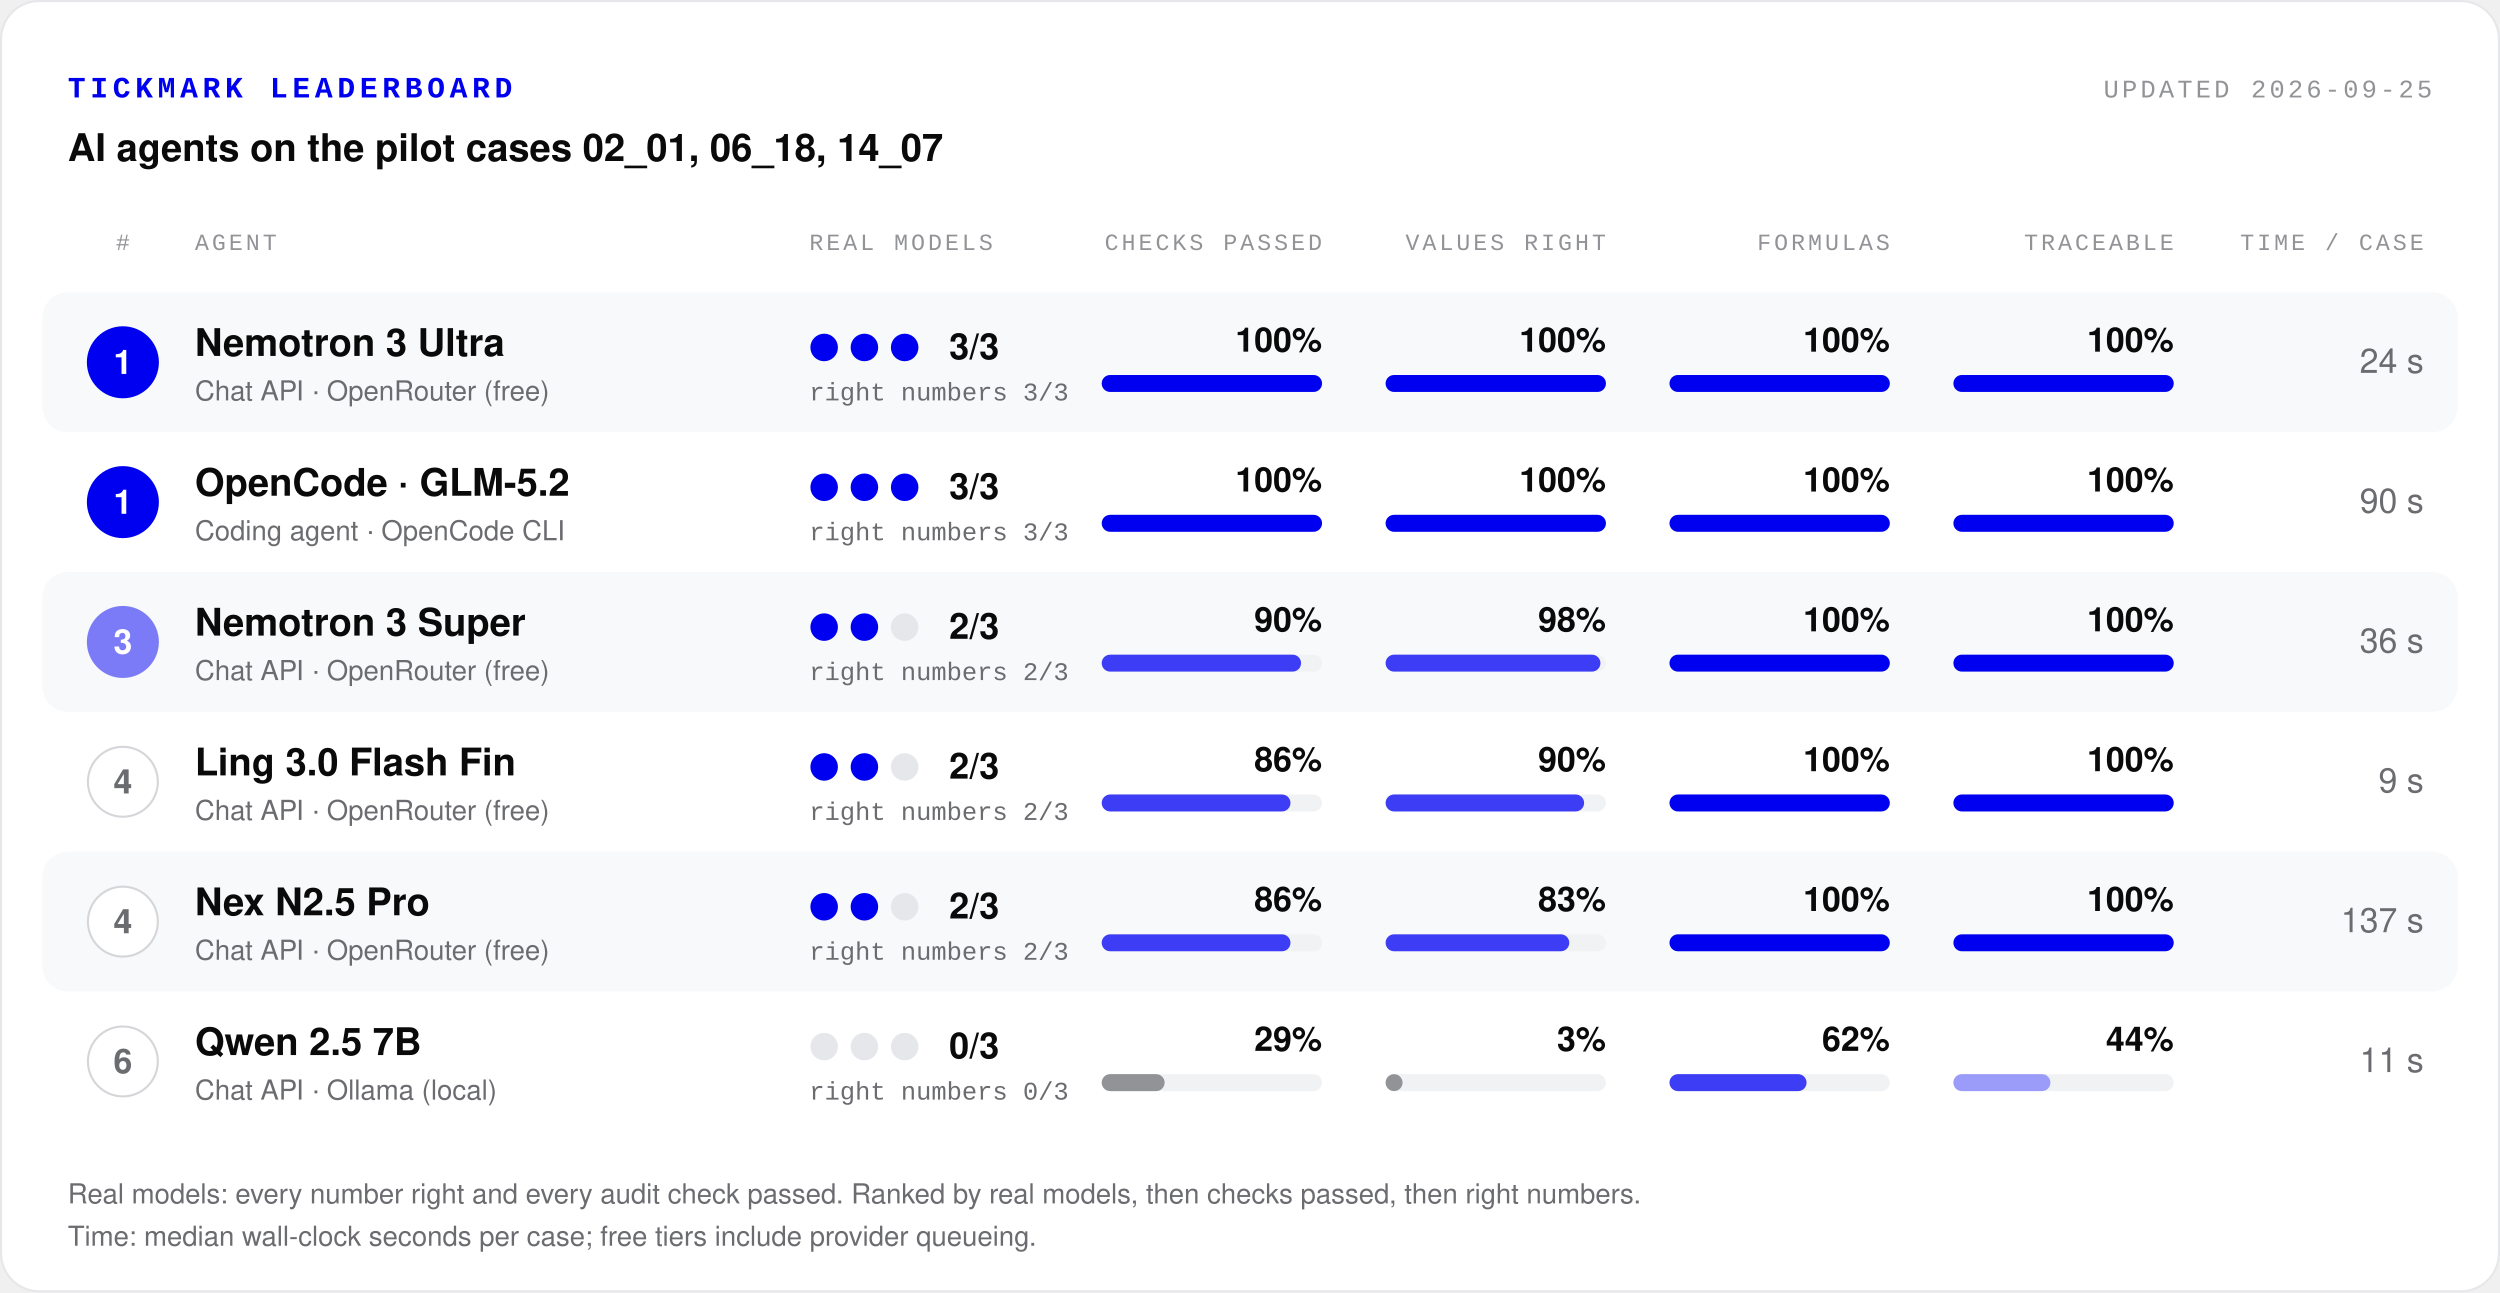
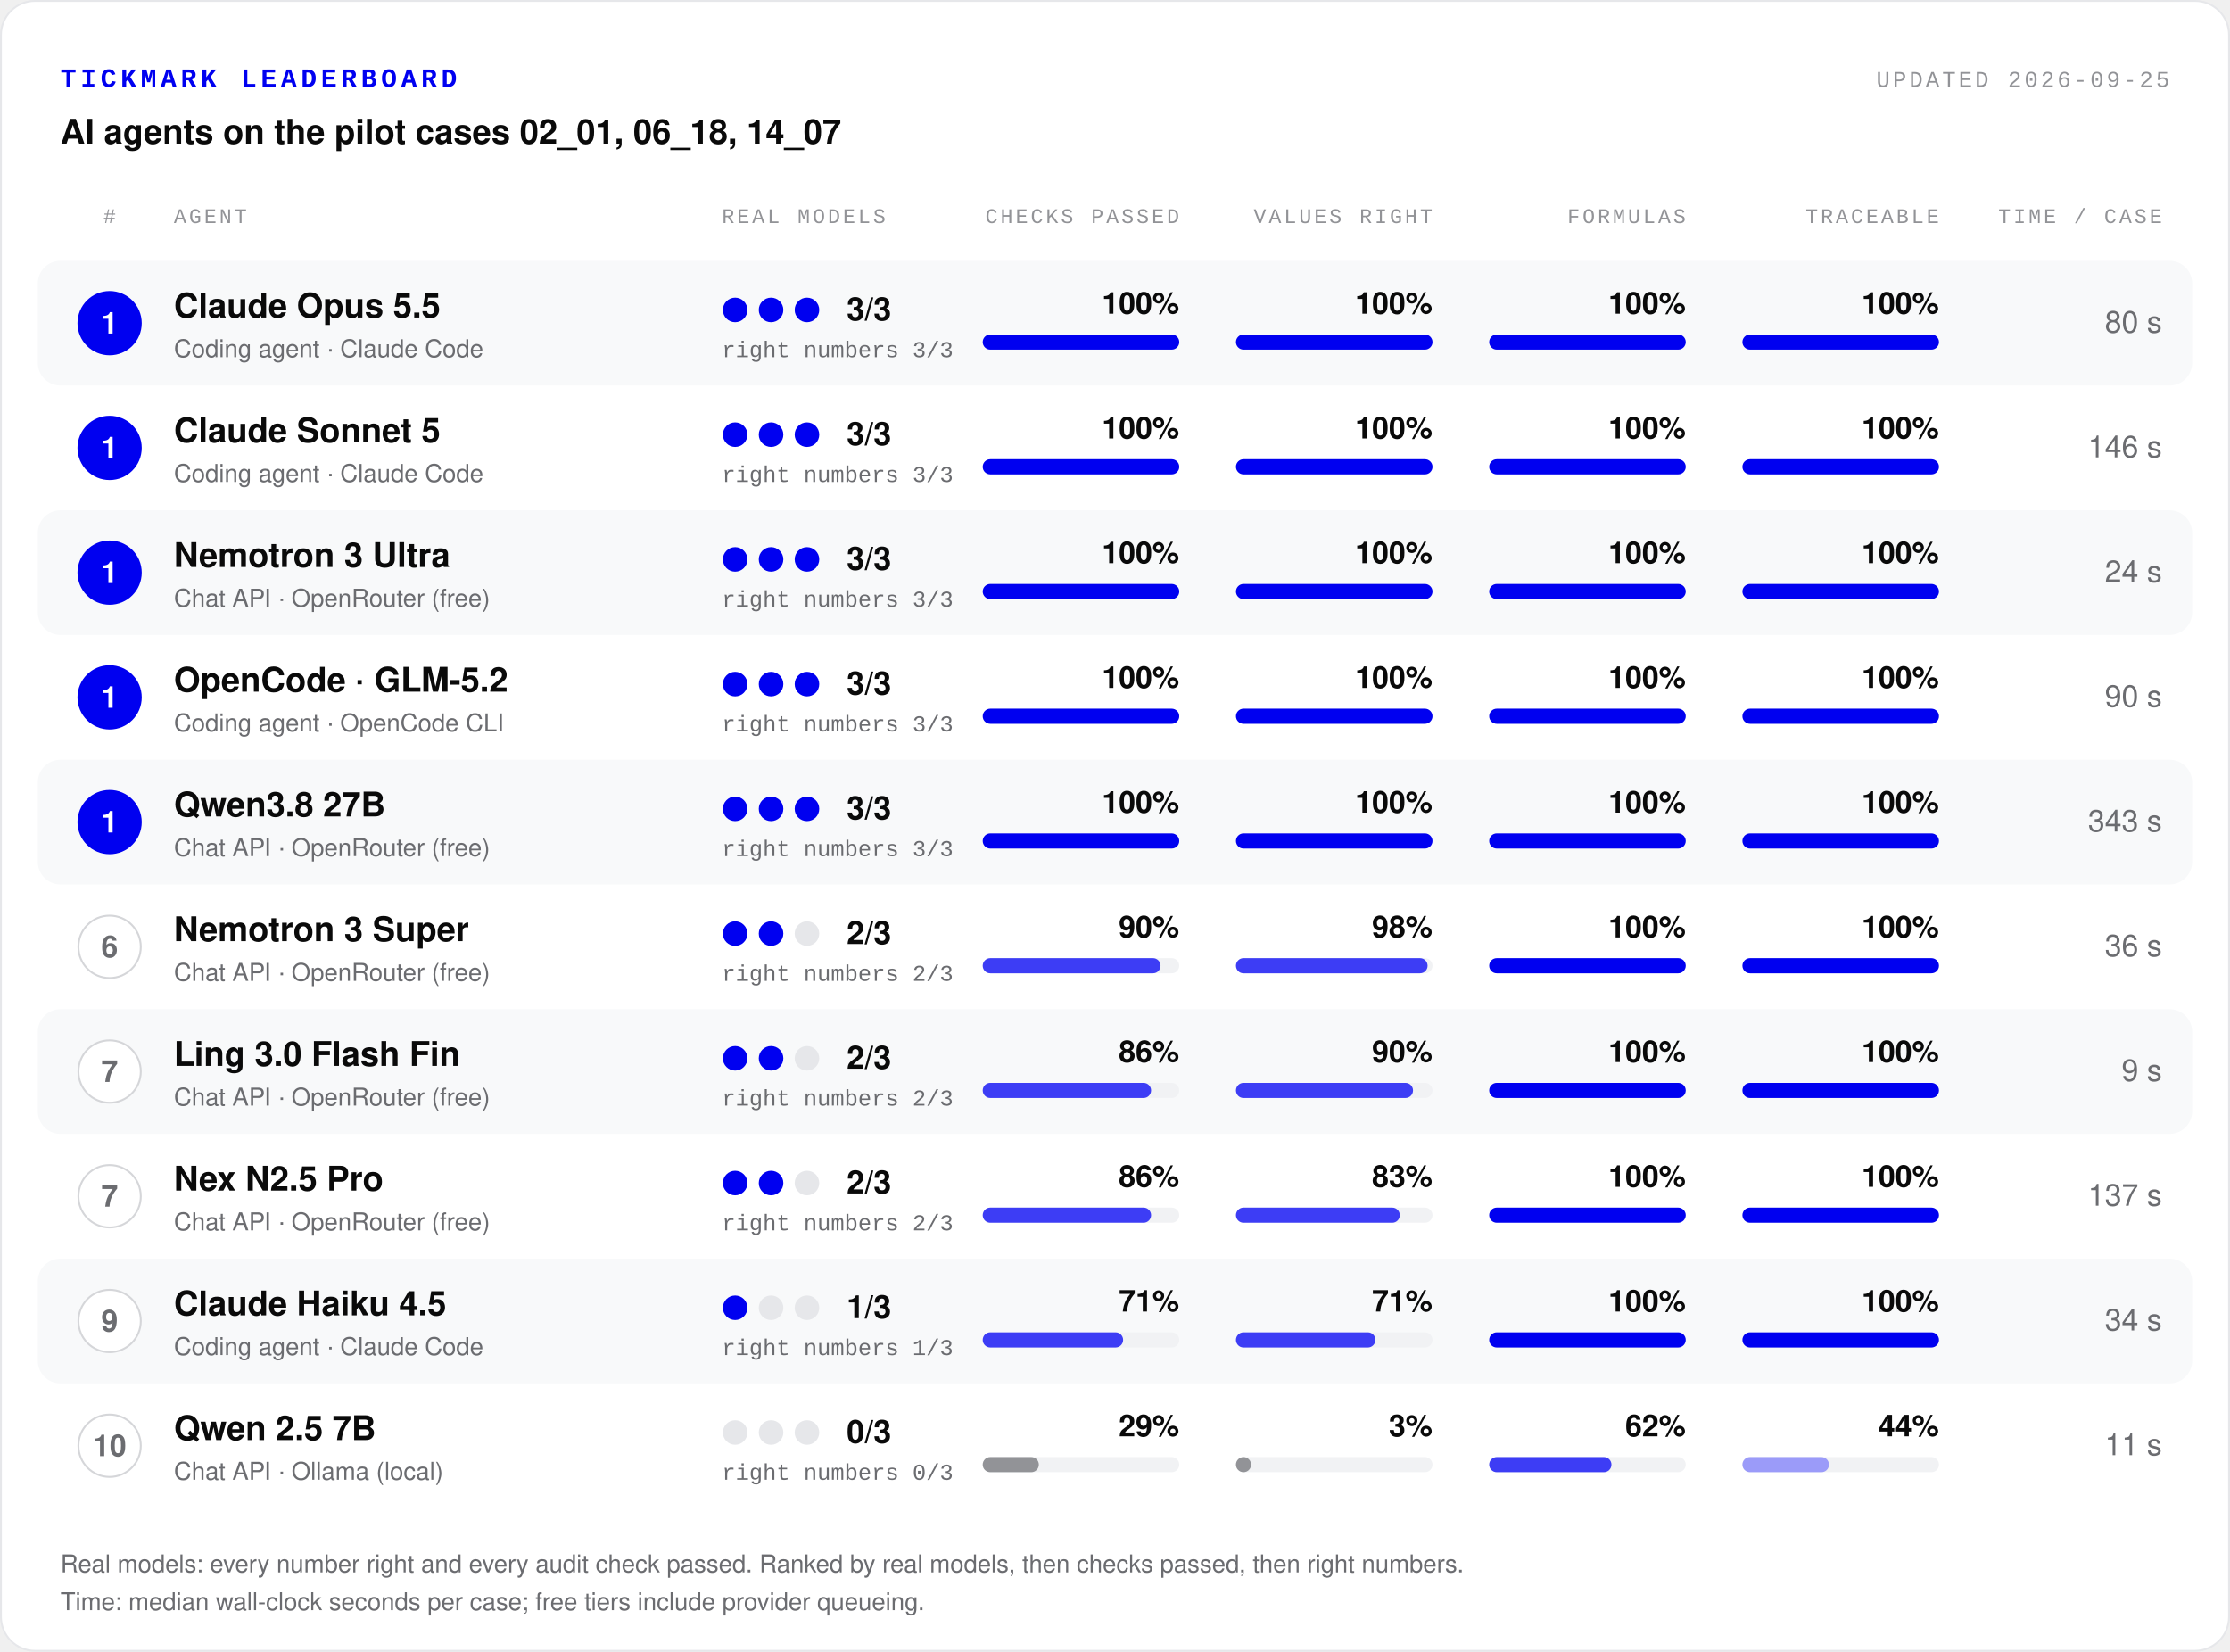
- <svg xmlns="http://www.w3.org/2000/svg" width="1180" height="610" viewBox="0 0 1180 610" role="img" aria-label="Tickmark agent leaderboard">
-   <rect x="0.5" y="0.5" width="1179" height="609" rx="18" fill="#FFFFFF" stroke="#E6E7EA" />
+ <svg xmlns="http://www.w3.org/2000/svg" width="1180" height="874" viewBox="0 0 1180 874" role="img" aria-label="Tickmark agent leaderboard">
+   <rect x="0.5" y="0.5" width="1179" height="873" rx="18" fill="#FFFFFF" stroke="#E6E7EA" />
  <text x="32.0" y="46.0" font-family="'IBM Plex Mono',SFMono-Regular,Consolas,'Courier New',monospace" font-size="14" font-weight="600" fill="#0000F0" text-anchor="start" letter-spacing="2.2">TICKMARK LEADERBOARD</text>
  <text x="32.0" y="76.0" font-family="'DM Sans','IBM Plex Sans','Segoe UI',Helvetica,Arial,sans-serif" font-size="18" font-weight="600" fill="#0A0A0A" text-anchor="start">AI agents on the pilot cases 02_01, 06_18, 14_07</text>
  <text x="1148.0" y="46.0" font-family="'IBM Plex Mono',SFMono-Regular,Consolas,'Courier New',monospace" font-size="12" font-weight="400" fill="#929397" text-anchor="end" letter-spacing="1.5">UPDATED 2026-09-25</text>
  <text x="58.0" y="118.0" font-family="'IBM Plex Mono',SFMono-Regular,Consolas,'Courier New',monospace" font-size="11" font-weight="400" fill="#929397" text-anchor="middle" letter-spacing="1.4">#</text>
  <text x="92.0" y="118.0" font-family="'IBM Plex Mono',SFMono-Regular,Consolas,'Courier New',monospace" font-size="11" font-weight="400" fill="#929397" text-anchor="start" letter-spacing="1.4">AGENT</text>
  <text x="382.0" y="118.0" font-family="'IBM Plex Mono',SFMono-Regular,Consolas,'Courier New',monospace" font-size="11" font-weight="400" fill="#929397" text-anchor="start" letter-spacing="1.4">REAL MODELS</text>
  <text x="624.0" y="118.0" font-family="'IBM Plex Mono',SFMono-Regular,Consolas,'Courier New',monospace" font-size="11" font-weight="400" fill="#929397" text-anchor="end" letter-spacing="1.4">CHECKS PASSED</text>
  <text x="758.0" y="118.0" font-family="'IBM Plex Mono',SFMono-Regular,Consolas,'Courier New',monospace" font-size="11" font-weight="400" fill="#929397" text-anchor="end" letter-spacing="1.4">VALUES RIGHT</text>
  <text x="892.0" y="118.0" font-family="'IBM Plex Mono',SFMono-Regular,Consolas,'Courier New',monospace" font-size="11" font-weight="400" fill="#929397" text-anchor="end" letter-spacing="1.4">FORMULAS</text>
  <text x="1026.0" y="118.0" font-family="'IBM Plex Mono',SFMono-Regular,Consolas,'Courier New',monospace" font-size="11" font-weight="400" fill="#929397" text-anchor="end" letter-spacing="1.4">TRACEABLE</text>
  <text x="1144.0" y="118.0" font-family="'IBM Plex Mono',SFMono-Regular,Consolas,'Courier New',monospace" font-size="11" font-weight="400" fill="#929397" text-anchor="end" letter-spacing="1.4">TIME / CASE</text>
  <rect x="20" y="138" width="1140" height="66" rx="12" fill="#F8F9FA" />
  <circle cx="58" cy="171.0" r="17" fill="#0000F0" />
  <text x="58.0" y="176.5" font-family="'DM Sans','IBM Plex Sans','Segoe UI',Helvetica,Arial,sans-serif" font-size="16" font-weight="700" fill="#FFFFFF" text-anchor="middle">1</text>
-   <text x="92.0" y="168.0" font-family="'DM Sans','IBM Plex Sans','Segoe UI',Helvetica,Arial,sans-serif" font-size="18" font-weight="600" fill="#0A0A0A" text-anchor="start">Nemotron 3 Ultra</text>
-   <text x="92.0" y="189.0" font-family="'DM Sans','IBM Plex Sans','Segoe UI',Helvetica,Arial,sans-serif" font-size="13" font-weight="400" fill="#6B6C70" text-anchor="start">Chat API · OpenRouter (free)</text>
+   <text x="92.0" y="168.0" font-family="'DM Sans','IBM Plex Sans','Segoe UI',Helvetica,Arial,sans-serif" font-size="18" font-weight="600" fill="#0A0A0A" text-anchor="start">Claude Opus 5.5</text>
+   <text x="92.0" y="189.0" font-family="'DM Sans','IBM Plex Sans','Segoe UI',Helvetica,Arial,sans-serif" font-size="13" font-weight="400" fill="#6B6C70" text-anchor="start">Coding agent · Claude Code</text>
  <circle cx="389" cy="164.0" r="6.5" fill="#0000F0" />
  <circle cx="408" cy="164.0" r="6.5" fill="#0000F0" />
  <circle cx="427" cy="164.0" r="6.5" fill="#0000F0" />
  <text x="448.0" y="169.5" font-family="'DM Sans','IBM Plex Sans','Segoe UI',Helvetica,Arial,sans-serif" font-size="17" font-weight="700" fill="#0A0A0A" text-anchor="start">3/3</text>
  <text x="382.0" y="189.0" font-family="'IBM Plex Mono',SFMono-Regular,Consolas,'Courier New',monospace" font-size="12" font-weight="400" fill="#6B6C70" text-anchor="start">right numbers 3/3</text>
  <text x="624.0" y="166.0" font-family="'DM Sans','IBM Plex Sans','Segoe UI',Helvetica,Arial,sans-serif" font-size="16" font-weight="600" fill="#0A0A0A" text-anchor="end">100%</text>
  <rect x="520" y="177.0" width="104" height="8" rx="4" fill="#F1F2F4" />
  <rect x="520" y="177.0" width="104.0" height="8" rx="4" fill="#0000F0" />
  <text x="758.0" y="166.0" font-family="'DM Sans','IBM Plex Sans','Segoe UI',Helvetica,Arial,sans-serif" font-size="16" font-weight="600" fill="#0A0A0A" text-anchor="end">100%</text>
  <rect x="654" y="177.0" width="104" height="8" rx="4" fill="#F1F2F4" />
  <rect x="654" y="177.0" width="104.0" height="8" rx="4" fill="#0000F0" />
  <text x="892.0" y="166.0" font-family="'DM Sans','IBM Plex Sans','Segoe UI',Helvetica,Arial,sans-serif" font-size="16" font-weight="600" fill="#0A0A0A" text-anchor="end">100%</text>
  <rect x="788" y="177.0" width="104" height="8" rx="4" fill="#F1F2F4" />
  <rect x="788" y="177.0" width="104.0" height="8" rx="4" fill="#0000F0" />
  <text x="1026.0" y="166.0" font-family="'DM Sans','IBM Plex Sans','Segoe UI',Helvetica,Arial,sans-serif" font-size="16" font-weight="600" fill="#0A0A0A" text-anchor="end">100%</text>
  <rect x="922" y="177.0" width="104" height="8" rx="4" fill="#F1F2F4" />
  <rect x="922" y="177.0" width="104.0" height="8" rx="4" fill="#0000F0" />
-   <text x="1144.0" y="176.0" font-family="'DM Sans','IBM Plex Sans','Segoe UI',Helvetica,Arial,sans-serif" font-size="16" font-weight="400" fill="#6B6C70" text-anchor="end">24 s</text>
+   <text x="1144.0" y="176.0" font-family="'DM Sans','IBM Plex Sans','Segoe UI',Helvetica,Arial,sans-serif" font-size="16" font-weight="400" fill="#6B6C70" text-anchor="end">80 s</text>
  <circle cx="58" cy="237.0" r="17" fill="#0000F0" />
  <text x="58.0" y="242.5" font-family="'DM Sans','IBM Plex Sans','Segoe UI',Helvetica,Arial,sans-serif" font-size="16" font-weight="700" fill="#FFFFFF" text-anchor="middle">1</text>
-   <text x="92.0" y="234.0" font-family="'DM Sans','IBM Plex Sans','Segoe UI',Helvetica,Arial,sans-serif" font-size="18" font-weight="600" fill="#0A0A0A" text-anchor="start">OpenCode · GLM-5.2</text>
-   <text x="92.0" y="255.0" font-family="'DM Sans','IBM Plex Sans','Segoe UI',Helvetica,Arial,sans-serif" font-size="13" font-weight="400" fill="#6B6C70" text-anchor="start">Coding agent · OpenCode CLI</text>
+   <text x="92.0" y="234.0" font-family="'DM Sans','IBM Plex Sans','Segoe UI',Helvetica,Arial,sans-serif" font-size="18" font-weight="600" fill="#0A0A0A" text-anchor="start">Claude Sonnet 5</text>
+   <text x="92.0" y="255.0" font-family="'DM Sans','IBM Plex Sans','Segoe UI',Helvetica,Arial,sans-serif" font-size="13" font-weight="400" fill="#6B6C70" text-anchor="start">Coding agent · Claude Code</text>
  <circle cx="389" cy="230.0" r="6.5" fill="#0000F0" />
  <circle cx="408" cy="230.0" r="6.5" fill="#0000F0" />
  <circle cx="427" cy="230.0" r="6.5" fill="#0000F0" />
  <text x="448.0" y="235.5" font-family="'DM Sans','IBM Plex Sans','Segoe UI',Helvetica,Arial,sans-serif" font-size="17" font-weight="700" fill="#0A0A0A" text-anchor="start">3/3</text>
  <text x="382.0" y="255.0" font-family="'IBM Plex Mono',SFMono-Regular,Consolas,'Courier New',monospace" font-size="12" font-weight="400" fill="#6B6C70" text-anchor="start">right numbers 3/3</text>
  <text x="624.0" y="232.0" font-family="'DM Sans','IBM Plex Sans','Segoe UI',Helvetica,Arial,sans-serif" font-size="16" font-weight="600" fill="#0A0A0A" text-anchor="end">100%</text>
  <rect x="520" y="243.0" width="104" height="8" rx="4" fill="#F1F2F4" />
  <rect x="520" y="243.0" width="104.0" height="8" rx="4" fill="#0000F0" />
  <text x="758.0" y="232.0" font-family="'DM Sans','IBM Plex Sans','Segoe UI',Helvetica,Arial,sans-serif" font-size="16" font-weight="600" fill="#0A0A0A" text-anchor="end">100%</text>
  <rect x="654" y="243.0" width="104" height="8" rx="4" fill="#F1F2F4" />
  <rect x="654" y="243.0" width="104.0" height="8" rx="4" fill="#0000F0" />
  <text x="892.0" y="232.0" font-family="'DM Sans','IBM Plex Sans','Segoe UI',Helvetica,Arial,sans-serif" font-size="16" font-weight="600" fill="#0A0A0A" text-anchor="end">100%</text>
  <rect x="788" y="243.0" width="104" height="8" rx="4" fill="#F1F2F4" />
  <rect x="788" y="243.0" width="104.0" height="8" rx="4" fill="#0000F0" />
  <text x="1026.0" y="232.0" font-family="'DM Sans','IBM Plex Sans','Segoe UI',Helvetica,Arial,sans-serif" font-size="16" font-weight="600" fill="#0A0A0A" text-anchor="end">100%</text>
  <rect x="922" y="243.0" width="104" height="8" rx="4" fill="#F1F2F4" />
  <rect x="922" y="243.0" width="104.0" height="8" rx="4" fill="#0000F0" />
-   <text x="1144.0" y="242.0" font-family="'DM Sans','IBM Plex Sans','Segoe UI',Helvetica,Arial,sans-serif" font-size="16" font-weight="400" fill="#6B6C70" text-anchor="end">90 s</text>
+   <text x="1144.0" y="242.0" font-family="'DM Sans','IBM Plex Sans','Segoe UI',Helvetica,Arial,sans-serif" font-size="16" font-weight="400" fill="#6B6C70" text-anchor="end">146 s</text>
  <rect x="20" y="270" width="1140" height="66" rx="12" fill="#F8F9FA" />
-   <circle cx="58" cy="303.0" r="17" fill="#7B7BF8" />
-   <text x="58.0" y="308.5" font-family="'DM Sans','IBM Plex Sans','Segoe UI',Helvetica,Arial,sans-serif" font-size="16" font-weight="700" fill="#FFFFFF" text-anchor="middle">3</text>
-   <text x="92.0" y="300.0" font-family="'DM Sans','IBM Plex Sans','Segoe UI',Helvetica,Arial,sans-serif" font-size="18" font-weight="600" fill="#0A0A0A" text-anchor="start">Nemotron 3 Super</text>
+   <circle cx="58" cy="303.0" r="17" fill="#0000F0" />
+   <text x="58.0" y="308.5" font-family="'DM Sans','IBM Plex Sans','Segoe UI',Helvetica,Arial,sans-serif" font-size="16" font-weight="700" fill="#FFFFFF" text-anchor="middle">1</text>
+   <text x="92.0" y="300.0" font-family="'DM Sans','IBM Plex Sans','Segoe UI',Helvetica,Arial,sans-serif" font-size="18" font-weight="600" fill="#0A0A0A" text-anchor="start">Nemotron 3 Ultra</text>
  <text x="92.0" y="321.0" font-family="'DM Sans','IBM Plex Sans','Segoe UI',Helvetica,Arial,sans-serif" font-size="13" font-weight="400" fill="#6B6C70" text-anchor="start">Chat API · OpenRouter (free)</text>
  <circle cx="389" cy="296.0" r="6.5" fill="#0000F0" />
  <circle cx="408" cy="296.0" r="6.5" fill="#0000F0" />
-   <circle cx="427" cy="296.0" r="6.5" fill="#E6E7EA" />
-   <text x="448.0" y="301.5" font-family="'DM Sans','IBM Plex Sans','Segoe UI',Helvetica,Arial,sans-serif" font-size="17" font-weight="700" fill="#0A0A0A" text-anchor="start">2/3</text>
-   <text x="382.0" y="321.0" font-family="'IBM Plex Mono',SFMono-Regular,Consolas,'Courier New',monospace" font-size="12" font-weight="400" fill="#6B6C70" text-anchor="start">right numbers 2/3</text>
-   <text x="624.0" y="298.0" font-family="'DM Sans','IBM Plex Sans','Segoe UI',Helvetica,Arial,sans-serif" font-size="16" font-weight="600" fill="#0A0A0A" text-anchor="end">90%</text>
+   <circle cx="427" cy="296.0" r="6.5" fill="#0000F0" />
+   <text x="448.0" y="301.5" font-family="'DM Sans','IBM Plex Sans','Segoe UI',Helvetica,Arial,sans-serif" font-size="17" font-weight="700" fill="#0A0A0A" text-anchor="start">3/3</text>
+   <text x="382.0" y="321.0" font-family="'IBM Plex Mono',SFMono-Regular,Consolas,'Courier New',monospace" font-size="12" font-weight="400" fill="#6B6C70" text-anchor="start">right numbers 3/3</text>
+   <text x="624.0" y="298.0" font-family="'DM Sans','IBM Plex Sans','Segoe UI',Helvetica,Arial,sans-serif" font-size="16" font-weight="600" fill="#0A0A0A" text-anchor="end">100%</text>
  <rect x="520" y="309.0" width="104" height="8" rx="4" fill="#F1F2F4" />
-   <rect x="520" y="309.0" width="94.1" height="8" rx="4" fill="#3D3DF5" />
-   <text x="758.0" y="298.0" font-family="'DM Sans','IBM Plex Sans','Segoe UI',Helvetica,Arial,sans-serif" font-size="16" font-weight="600" fill="#0A0A0A" text-anchor="end">98%</text>
+   <rect x="520" y="309.0" width="104.0" height="8" rx="4" fill="#0000F0" />
+   <text x="758.0" y="298.0" font-family="'DM Sans','IBM Plex Sans','Segoe UI',Helvetica,Arial,sans-serif" font-size="16" font-weight="600" fill="#0A0A0A" text-anchor="end">100%</text>
  <rect x="654" y="309.0" width="104" height="8" rx="4" fill="#F1F2F4" />
-   <rect x="654" y="309.0" width="101.4" height="8" rx="4" fill="#3D3DF5" />
+   <rect x="654" y="309.0" width="104.0" height="8" rx="4" fill="#0000F0" />
  <text x="892.0" y="298.0" font-family="'DM Sans','IBM Plex Sans','Segoe UI',Helvetica,Arial,sans-serif" font-size="16" font-weight="600" fill="#0A0A0A" text-anchor="end">100%</text>
  <rect x="788" y="309.0" width="104" height="8" rx="4" fill="#F1F2F4" />
  <rect x="788" y="309.0" width="104.0" height="8" rx="4" fill="#0000F0" />
  <text x="1026.0" y="298.0" font-family="'DM Sans','IBM Plex Sans','Segoe UI',Helvetica,Arial,sans-serif" font-size="16" font-weight="600" fill="#0A0A0A" text-anchor="end">100%</text>
  <rect x="922" y="309.0" width="104" height="8" rx="4" fill="#F1F2F4" />
  <rect x="922" y="309.0" width="104.0" height="8" rx="4" fill="#0000F0" />
-   <text x="1144.0" y="308.0" font-family="'DM Sans','IBM Plex Sans','Segoe UI',Helvetica,Arial,sans-serif" font-size="16" font-weight="400" fill="#6B6C70" text-anchor="end">36 s</text>
-   <circle cx="58" cy="369.0" r="16.5" fill="#FFFFFF" stroke="#D5D6D9" />
-   <text x="58.0" y="374.5" font-family="'DM Sans','IBM Plex Sans','Segoe UI',Helvetica,Arial,sans-serif" font-size="16" font-weight="600" fill="#6B6C70" text-anchor="middle">4</text>
-   <text x="92.0" y="366.0" font-family="'DM Sans','IBM Plex Sans','Segoe UI',Helvetica,Arial,sans-serif" font-size="18" font-weight="600" fill="#0A0A0A" text-anchor="start">Ling 3.0 Flash Fin</text>
-   <text x="92.0" y="387.0" font-family="'DM Sans','IBM Plex Sans','Segoe UI',Helvetica,Arial,sans-serif" font-size="13" font-weight="400" fill="#6B6C70" text-anchor="start">Chat API · OpenRouter (free)</text>
+   <text x="1144.0" y="308.0" font-family="'DM Sans','IBM Plex Sans','Segoe UI',Helvetica,Arial,sans-serif" font-size="16" font-weight="400" fill="#6B6C70" text-anchor="end">24 s</text>
+   <circle cx="58" cy="369.0" r="17" fill="#0000F0" />
+   <text x="58.0" y="374.5" font-family="'DM Sans','IBM Plex Sans','Segoe UI',Helvetica,Arial,sans-serif" font-size="16" font-weight="700" fill="#FFFFFF" text-anchor="middle">1</text>
+   <text x="92.0" y="366.0" font-family="'DM Sans','IBM Plex Sans','Segoe UI',Helvetica,Arial,sans-serif" font-size="18" font-weight="600" fill="#0A0A0A" text-anchor="start">OpenCode · GLM-5.2</text>
+   <text x="92.0" y="387.0" font-family="'DM Sans','IBM Plex Sans','Segoe UI',Helvetica,Arial,sans-serif" font-size="13" font-weight="400" fill="#6B6C70" text-anchor="start">Coding agent · OpenCode CLI</text>
  <circle cx="389" cy="362.0" r="6.5" fill="#0000F0" />
  <circle cx="408" cy="362.0" r="6.5" fill="#0000F0" />
-   <circle cx="427" cy="362.0" r="6.5" fill="#E6E7EA" />
-   <text x="448.0" y="367.5" font-family="'DM Sans','IBM Plex Sans','Segoe UI',Helvetica,Arial,sans-serif" font-size="17" font-weight="700" fill="#0A0A0A" text-anchor="start">2/3</text>
-   <text x="382.0" y="387.0" font-family="'IBM Plex Mono',SFMono-Regular,Consolas,'Courier New',monospace" font-size="12" font-weight="400" fill="#6B6C70" text-anchor="start">right numbers 2/3</text>
-   <text x="624.0" y="364.0" font-family="'DM Sans','IBM Plex Sans','Segoe UI',Helvetica,Arial,sans-serif" font-size="16" font-weight="600" fill="#0A0A0A" text-anchor="end">86%</text>
+   <circle cx="427" cy="362.0" r="6.5" fill="#0000F0" />
+   <text x="448.0" y="367.5" font-family="'DM Sans','IBM Plex Sans','Segoe UI',Helvetica,Arial,sans-serif" font-size="17" font-weight="700" fill="#0A0A0A" text-anchor="start">3/3</text>
+   <text x="382.0" y="387.0" font-family="'IBM Plex Mono',SFMono-Regular,Consolas,'Courier New',monospace" font-size="12" font-weight="400" fill="#6B6C70" text-anchor="start">right numbers 3/3</text>
+   <text x="624.0" y="364.0" font-family="'DM Sans','IBM Plex Sans','Segoe UI',Helvetica,Arial,sans-serif" font-size="16" font-weight="600" fill="#0A0A0A" text-anchor="end">100%</text>
  <rect x="520" y="375.0" width="104" height="8" rx="4" fill="#F1F2F4" />
-   <rect x="520" y="375.0" width="89.1" height="8" rx="4" fill="#3D3DF5" />
-   <text x="758.0" y="364.0" font-family="'DM Sans','IBM Plex Sans','Segoe UI',Helvetica,Arial,sans-serif" font-size="16" font-weight="600" fill="#0A0A0A" text-anchor="end">90%</text>
+   <rect x="520" y="375.0" width="104.0" height="8" rx="4" fill="#0000F0" />
+   <text x="758.0" y="364.0" font-family="'DM Sans','IBM Plex Sans','Segoe UI',Helvetica,Arial,sans-serif" font-size="16" font-weight="600" fill="#0A0A0A" text-anchor="end">100%</text>
  <rect x="654" y="375.0" width="104" height="8" rx="4" fill="#F1F2F4" />
-   <rect x="654" y="375.0" width="93.7" height="8" rx="4" fill="#3D3DF5" />
+   <rect x="654" y="375.0" width="104.0" height="8" rx="4" fill="#0000F0" />
  <text x="892.0" y="364.0" font-family="'DM Sans','IBM Plex Sans','Segoe UI',Helvetica,Arial,sans-serif" font-size="16" font-weight="600" fill="#0A0A0A" text-anchor="end">100%</text>
  <rect x="788" y="375.0" width="104" height="8" rx="4" fill="#F1F2F4" />
  <rect x="788" y="375.0" width="104.0" height="8" rx="4" fill="#0000F0" />
  <text x="1026.0" y="364.0" font-family="'DM Sans','IBM Plex Sans','Segoe UI',Helvetica,Arial,sans-serif" font-size="16" font-weight="600" fill="#0A0A0A" text-anchor="end">100%</text>
  <rect x="922" y="375.0" width="104" height="8" rx="4" fill="#F1F2F4" />
  <rect x="922" y="375.0" width="104.0" height="8" rx="4" fill="#0000F0" />
-   <text x="1144.0" y="374.0" font-family="'DM Sans','IBM Plex Sans','Segoe UI',Helvetica,Arial,sans-serif" font-size="16" font-weight="400" fill="#6B6C70" text-anchor="end">9 s</text>
+   <text x="1144.0" y="374.0" font-family="'DM Sans','IBM Plex Sans','Segoe UI',Helvetica,Arial,sans-serif" font-size="16" font-weight="400" fill="#6B6C70" text-anchor="end">90 s</text>
  <rect x="20" y="402" width="1140" height="66" rx="12" fill="#F8F9FA" />
-   <circle cx="58" cy="435.0" r="16.5" fill="#FFFFFF" stroke="#D5D6D9" />
-   <text x="58.0" y="440.5" font-family="'DM Sans','IBM Plex Sans','Segoe UI',Helvetica,Arial,sans-serif" font-size="16" font-weight="600" fill="#6B6C70" text-anchor="middle">4</text>
-   <text x="92.0" y="432.0" font-family="'DM Sans','IBM Plex Sans','Segoe UI',Helvetica,Arial,sans-serif" font-size="18" font-weight="600" fill="#0A0A0A" text-anchor="start">Nex N2.5 Pro</text>
+   <circle cx="58" cy="435.0" r="17" fill="#0000F0" />
+   <text x="58.0" y="440.5" font-family="'DM Sans','IBM Plex Sans','Segoe UI',Helvetica,Arial,sans-serif" font-size="16" font-weight="700" fill="#FFFFFF" text-anchor="middle">1</text>
+   <text x="92.0" y="432.0" font-family="'DM Sans','IBM Plex Sans','Segoe UI',Helvetica,Arial,sans-serif" font-size="18" font-weight="600" fill="#0A0A0A" text-anchor="start">Qwen3.8 27B</text>
  <text x="92.0" y="453.0" font-family="'DM Sans','IBM Plex Sans','Segoe UI',Helvetica,Arial,sans-serif" font-size="13" font-weight="400" fill="#6B6C70" text-anchor="start">Chat API · OpenRouter (free)</text>
  <circle cx="389" cy="428.0" r="6.5" fill="#0000F0" />
  <circle cx="408" cy="428.0" r="6.5" fill="#0000F0" />
-   <circle cx="427" cy="428.0" r="6.5" fill="#E6E7EA" />
-   <text x="448.0" y="433.5" font-family="'DM Sans','IBM Plex Sans','Segoe UI',Helvetica,Arial,sans-serif" font-size="17" font-weight="700" fill="#0A0A0A" text-anchor="start">2/3</text>
-   <text x="382.0" y="453.0" font-family="'IBM Plex Mono',SFMono-Regular,Consolas,'Courier New',monospace" font-size="12" font-weight="400" fill="#6B6C70" text-anchor="start">right numbers 2/3</text>
-   <text x="624.0" y="430.0" font-family="'DM Sans','IBM Plex Sans','Segoe UI',Helvetica,Arial,sans-serif" font-size="16" font-weight="600" fill="#0A0A0A" text-anchor="end">86%</text>
+   <circle cx="427" cy="428.0" r="6.5" fill="#0000F0" />
+   <text x="448.0" y="433.5" font-family="'DM Sans','IBM Plex Sans','Segoe UI',Helvetica,Arial,sans-serif" font-size="17" font-weight="700" fill="#0A0A0A" text-anchor="start">3/3</text>
+   <text x="382.0" y="453.0" font-family="'IBM Plex Mono',SFMono-Regular,Consolas,'Courier New',monospace" font-size="12" font-weight="400" fill="#6B6C70" text-anchor="start">right numbers 3/3</text>
+   <text x="624.0" y="430.0" font-family="'DM Sans','IBM Plex Sans','Segoe UI',Helvetica,Arial,sans-serif" font-size="16" font-weight="600" fill="#0A0A0A" text-anchor="end">100%</text>
  <rect x="520" y="441.0" width="104" height="8" rx="4" fill="#F1F2F4" />
-   <rect x="520" y="441.0" width="89.1" height="8" rx="4" fill="#3D3DF5" />
-   <text x="758.0" y="430.0" font-family="'DM Sans','IBM Plex Sans','Segoe UI',Helvetica,Arial,sans-serif" font-size="16" font-weight="600" fill="#0A0A0A" text-anchor="end">83%</text>
+   <rect x="520" y="441.0" width="104.0" height="8" rx="4" fill="#0000F0" />
+   <text x="758.0" y="430.0" font-family="'DM Sans','IBM Plex Sans','Segoe UI',Helvetica,Arial,sans-serif" font-size="16" font-weight="600" fill="#0A0A0A" text-anchor="end">100%</text>
  <rect x="654" y="441.0" width="104" height="8" rx="4" fill="#F1F2F4" />
-   <rect x="654" y="441.0" width="86.7" height="8" rx="4" fill="#3D3DF5" />
+   <rect x="654" y="441.0" width="104.0" height="8" rx="4" fill="#0000F0" />
  <text x="892.0" y="430.0" font-family="'DM Sans','IBM Plex Sans','Segoe UI',Helvetica,Arial,sans-serif" font-size="16" font-weight="600" fill="#0A0A0A" text-anchor="end">100%</text>
  <rect x="788" y="441.0" width="104" height="8" rx="4" fill="#F1F2F4" />
  <rect x="788" y="441.0" width="104.0" height="8" rx="4" fill="#0000F0" />
  <text x="1026.0" y="430.0" font-family="'DM Sans','IBM Plex Sans','Segoe UI',Helvetica,Arial,sans-serif" font-size="16" font-weight="600" fill="#0A0A0A" text-anchor="end">100%</text>
  <rect x="922" y="441.0" width="104" height="8" rx="4" fill="#F1F2F4" />
  <rect x="922" y="441.0" width="104.0" height="8" rx="4" fill="#0000F0" />
-   <text x="1144.0" y="440.0" font-family="'DM Sans','IBM Plex Sans','Segoe UI',Helvetica,Arial,sans-serif" font-size="16" font-weight="400" fill="#6B6C70" text-anchor="end">137 s</text>
+   <text x="1144.0" y="440.0" font-family="'DM Sans','IBM Plex Sans','Segoe UI',Helvetica,Arial,sans-serif" font-size="16" font-weight="400" fill="#6B6C70" text-anchor="end">343 s</text>
  <circle cx="58" cy="501.0" r="16.5" fill="#FFFFFF" stroke="#D5D6D9" />
  <text x="58.0" y="506.5" font-family="'DM Sans','IBM Plex Sans','Segoe UI',Helvetica,Arial,sans-serif" font-size="16" font-weight="600" fill="#6B6C70" text-anchor="middle">6</text>
-   <text x="92.0" y="498.0" font-family="'DM Sans','IBM Plex Sans','Segoe UI',Helvetica,Arial,sans-serif" font-size="18" font-weight="600" fill="#0A0A0A" text-anchor="start">Qwen 2.5 7B</text>
-   <text x="92.0" y="519.0" font-family="'DM Sans','IBM Plex Sans','Segoe UI',Helvetica,Arial,sans-serif" font-size="13" font-weight="400" fill="#6B6C70" text-anchor="start">Chat API · Ollama (local)</text>
-   <circle cx="389" cy="494.0" r="6.5" fill="#E6E7EA" />
-   <circle cx="408" cy="494.0" r="6.5" fill="#E6E7EA" />
+   <text x="92.0" y="498.0" font-family="'DM Sans','IBM Plex Sans','Segoe UI',Helvetica,Arial,sans-serif" font-size="18" font-weight="600" fill="#0A0A0A" text-anchor="start">Nemotron 3 Super</text>
+   <text x="92.0" y="519.0" font-family="'DM Sans','IBM Plex Sans','Segoe UI',Helvetica,Arial,sans-serif" font-size="13" font-weight="400" fill="#6B6C70" text-anchor="start">Chat API · OpenRouter (free)</text>
+   <circle cx="389" cy="494.0" r="6.5" fill="#0000F0" />
+   <circle cx="408" cy="494.0" r="6.5" fill="#0000F0" />
  <circle cx="427" cy="494.0" r="6.5" fill="#E6E7EA" />
-   <text x="448.0" y="499.5" font-family="'DM Sans','IBM Plex Sans','Segoe UI',Helvetica,Arial,sans-serif" font-size="17" font-weight="700" fill="#0A0A0A" text-anchor="start">0/3</text>
-   <text x="382.0" y="519.0" font-family="'IBM Plex Mono',SFMono-Regular,Consolas,'Courier New',monospace" font-size="12" font-weight="400" fill="#6B6C70" text-anchor="start">right numbers 0/3</text>
-   <text x="624.0" y="496.0" font-family="'DM Sans','IBM Plex Sans','Segoe UI',Helvetica,Arial,sans-serif" font-size="16" font-weight="600" fill="#0A0A0A" text-anchor="end">29%</text>
+   <text x="448.0" y="499.5" font-family="'DM Sans','IBM Plex Sans','Segoe UI',Helvetica,Arial,sans-serif" font-size="17" font-weight="700" fill="#0A0A0A" text-anchor="start">2/3</text>
+   <text x="382.0" y="519.0" font-family="'IBM Plex Mono',SFMono-Regular,Consolas,'Courier New',monospace" font-size="12" font-weight="400" fill="#6B6C70" text-anchor="start">right numbers 2/3</text>
+   <text x="624.0" y="496.0" font-family="'DM Sans','IBM Plex Sans','Segoe UI',Helvetica,Arial,sans-serif" font-size="16" font-weight="600" fill="#0A0A0A" text-anchor="end">90%</text>
  <rect x="520" y="507.0" width="104" height="8" rx="4" fill="#F1F2F4" />
-   <rect x="520" y="507.0" width="29.7" height="8" rx="4" fill="#929397" />
-   <text x="758.0" y="496.0" font-family="'DM Sans','IBM Plex Sans','Segoe UI',Helvetica,Arial,sans-serif" font-size="16" font-weight="600" fill="#0A0A0A" text-anchor="end">3%</text>
+   <rect x="520" y="507.0" width="94.1" height="8" rx="4" fill="#3D3DF5" />
+   <text x="758.0" y="496.0" font-family="'DM Sans','IBM Plex Sans','Segoe UI',Helvetica,Arial,sans-serif" font-size="16" font-weight="600" fill="#0A0A0A" text-anchor="end">98%</text>
  <rect x="654" y="507.0" width="104" height="8" rx="4" fill="#F1F2F4" />
-   <rect x="654" y="507.0" width="8.0" height="8" rx="4" fill="#929397" />
-   <text x="892.0" y="496.0" font-family="'DM Sans','IBM Plex Sans','Segoe UI',Helvetica,Arial,sans-serif" font-size="16" font-weight="600" fill="#0A0A0A" text-anchor="end">62%</text>
+   <rect x="654" y="507.0" width="101.4" height="8" rx="4" fill="#3D3DF5" />
+   <text x="892.0" y="496.0" font-family="'DM Sans','IBM Plex Sans','Segoe UI',Helvetica,Arial,sans-serif" font-size="16" font-weight="600" fill="#0A0A0A" text-anchor="end">100%</text>
  <rect x="788" y="507.0" width="104" height="8" rx="4" fill="#F1F2F4" />
-   <rect x="788" y="507.0" width="64.7" height="8" rx="4" fill="#3D3DF5" />
-   <text x="1026.0" y="496.0" font-family="'DM Sans','IBM Plex Sans','Segoe UI',Helvetica,Arial,sans-serif" font-size="16" font-weight="600" fill="#0A0A0A" text-anchor="end">44%</text>
+   <rect x="788" y="507.0" width="104.0" height="8" rx="4" fill="#0000F0" />
+   <text x="1026.0" y="496.0" font-family="'DM Sans','IBM Plex Sans','Segoe UI',Helvetica,Arial,sans-serif" font-size="16" font-weight="600" fill="#0A0A0A" text-anchor="end">100%</text>
  <rect x="922" y="507.0" width="104" height="8" rx="4" fill="#F1F2F4" />
-   <rect x="922" y="507.0" width="45.8" height="8" rx="4" fill="#9B9BF9" />
-   <text x="1144.0" y="506.0" font-family="'DM Sans','IBM Plex Sans','Segoe UI',Helvetica,Arial,sans-serif" font-size="16" font-weight="400" fill="#6B6C70" text-anchor="end">11 s</text>
-   <text x="32.0" y="568.0" font-family="'DM Sans','IBM Plex Sans','Segoe UI',Helvetica,Arial,sans-serif" font-size="13" font-weight="400" fill="#6B6C70" text-anchor="start">Real models: every number right and every audit check passed. Ranked by real models, then checks passed, then right numbers.</text>
-   <text x="32.0" y="588.0" font-family="'DM Sans','IBM Plex Sans','Segoe UI',Helvetica,Arial,sans-serif" font-size="13" font-weight="400" fill="#6B6C70" text-anchor="start">Time: median wall-clock seconds per case; free tiers include provider queueing.</text>
+   <rect x="922" y="507.0" width="104.0" height="8" rx="4" fill="#0000F0" />
+   <text x="1144.0" y="506.0" font-family="'DM Sans','IBM Plex Sans','Segoe UI',Helvetica,Arial,sans-serif" font-size="16" font-weight="400" fill="#6B6C70" text-anchor="end">36 s</text>
+   <rect x="20" y="534" width="1140" height="66" rx="12" fill="#F8F9FA" />
+   <circle cx="58" cy="567.0" r="16.5" fill="#FFFFFF" stroke="#D5D6D9" />
+   <text x="58.0" y="572.5" font-family="'DM Sans','IBM Plex Sans','Segoe UI',Helvetica,Arial,sans-serif" font-size="16" font-weight="600" fill="#6B6C70" text-anchor="middle">7</text>
+   <text x="92.0" y="564.0" font-family="'DM Sans','IBM Plex Sans','Segoe UI',Helvetica,Arial,sans-serif" font-size="18" font-weight="600" fill="#0A0A0A" text-anchor="start">Ling 3.0 Flash Fin</text>
+   <text x="92.0" y="585.0" font-family="'DM Sans','IBM Plex Sans','Segoe UI',Helvetica,Arial,sans-serif" font-size="13" font-weight="400" fill="#6B6C70" text-anchor="start">Chat API · OpenRouter (free)</text>
+   <circle cx="389" cy="560.0" r="6.5" fill="#0000F0" />
+   <circle cx="408" cy="560.0" r="6.5" fill="#0000F0" />
+   <circle cx="427" cy="560.0" r="6.5" fill="#E6E7EA" />
+   <text x="448.0" y="565.5" font-family="'DM Sans','IBM Plex Sans','Segoe UI',Helvetica,Arial,sans-serif" font-size="17" font-weight="700" fill="#0A0A0A" text-anchor="start">2/3</text>
+   <text x="382.0" y="585.0" font-family="'IBM Plex Mono',SFMono-Regular,Consolas,'Courier New',monospace" font-size="12" font-weight="400" fill="#6B6C70" text-anchor="start">right numbers 2/3</text>
+   <text x="624.0" y="562.0" font-family="'DM Sans','IBM Plex Sans','Segoe UI',Helvetica,Arial,sans-serif" font-size="16" font-weight="600" fill="#0A0A0A" text-anchor="end">86%</text>
+   <rect x="520" y="573.0" width="104" height="8" rx="4" fill="#F1F2F4" />
+   <rect x="520" y="573.0" width="89.1" height="8" rx="4" fill="#3D3DF5" />
+   <text x="758.0" y="562.0" font-family="'DM Sans','IBM Plex Sans','Segoe UI',Helvetica,Arial,sans-serif" font-size="16" font-weight="600" fill="#0A0A0A" text-anchor="end">90%</text>
+   <rect x="654" y="573.0" width="104" height="8" rx="4" fill="#F1F2F4" />
+   <rect x="654" y="573.0" width="93.7" height="8" rx="4" fill="#3D3DF5" />
+   <text x="892.0" y="562.0" font-family="'DM Sans','IBM Plex Sans','Segoe UI',Helvetica,Arial,sans-serif" font-size="16" font-weight="600" fill="#0A0A0A" text-anchor="end">100%</text>
+   <rect x="788" y="573.0" width="104" height="8" rx="4" fill="#F1F2F4" />
+   <rect x="788" y="573.0" width="104.0" height="8" rx="4" fill="#0000F0" />
+   <text x="1026.0" y="562.0" font-family="'DM Sans','IBM Plex Sans','Segoe UI',Helvetica,Arial,sans-serif" font-size="16" font-weight="600" fill="#0A0A0A" text-anchor="end">100%</text>
+   <rect x="922" y="573.0" width="104" height="8" rx="4" fill="#F1F2F4" />
+   <rect x="922" y="573.0" width="104.0" height="8" rx="4" fill="#0000F0" />
+   <text x="1144.0" y="572.0" font-family="'DM Sans','IBM Plex Sans','Segoe UI',Helvetica,Arial,sans-serif" font-size="16" font-weight="400" fill="#6B6C70" text-anchor="end">9 s</text>
+   <circle cx="58" cy="633.0" r="16.5" fill="#FFFFFF" stroke="#D5D6D9" />
+   <text x="58.0" y="638.5" font-family="'DM Sans','IBM Plex Sans','Segoe UI',Helvetica,Arial,sans-serif" font-size="16" font-weight="600" fill="#6B6C70" text-anchor="middle">7</text>
+   <text x="92.0" y="630.0" font-family="'DM Sans','IBM Plex Sans','Segoe UI',Helvetica,Arial,sans-serif" font-size="18" font-weight="600" fill="#0A0A0A" text-anchor="start">Nex N2.5 Pro</text>
+   <text x="92.0" y="651.0" font-family="'DM Sans','IBM Plex Sans','Segoe UI',Helvetica,Arial,sans-serif" font-size="13" font-weight="400" fill="#6B6C70" text-anchor="start">Chat API · OpenRouter (free)</text>
+   <circle cx="389" cy="626.0" r="6.5" fill="#0000F0" />
+   <circle cx="408" cy="626.0" r="6.5" fill="#0000F0" />
+   <circle cx="427" cy="626.0" r="6.5" fill="#E6E7EA" />
+   <text x="448.0" y="631.5" font-family="'DM Sans','IBM Plex Sans','Segoe UI',Helvetica,Arial,sans-serif" font-size="17" font-weight="700" fill="#0A0A0A" text-anchor="start">2/3</text>
+   <text x="382.0" y="651.0" font-family="'IBM Plex Mono',SFMono-Regular,Consolas,'Courier New',monospace" font-size="12" font-weight="400" fill="#6B6C70" text-anchor="start">right numbers 2/3</text>
+   <text x="624.0" y="628.0" font-family="'DM Sans','IBM Plex Sans','Segoe UI',Helvetica,Arial,sans-serif" font-size="16" font-weight="600" fill="#0A0A0A" text-anchor="end">86%</text>
+   <rect x="520" y="639.0" width="104" height="8" rx="4" fill="#F1F2F4" />
+   <rect x="520" y="639.0" width="89.1" height="8" rx="4" fill="#3D3DF5" />
+   <text x="758.0" y="628.0" font-family="'DM Sans','IBM Plex Sans','Segoe UI',Helvetica,Arial,sans-serif" font-size="16" font-weight="600" fill="#0A0A0A" text-anchor="end">83%</text>
+   <rect x="654" y="639.0" width="104" height="8" rx="4" fill="#F1F2F4" />
+   <rect x="654" y="639.0" width="86.7" height="8" rx="4" fill="#3D3DF5" />
+   <text x="892.0" y="628.0" font-family="'DM Sans','IBM Plex Sans','Segoe UI',Helvetica,Arial,sans-serif" font-size="16" font-weight="600" fill="#0A0A0A" text-anchor="end">100%</text>
+   <rect x="788" y="639.0" width="104" height="8" rx="4" fill="#F1F2F4" />
+   <rect x="788" y="639.0" width="104.0" height="8" rx="4" fill="#0000F0" />
+   <text x="1026.0" y="628.0" font-family="'DM Sans','IBM Plex Sans','Segoe UI',Helvetica,Arial,sans-serif" font-size="16" font-weight="600" fill="#0A0A0A" text-anchor="end">100%</text>
+   <rect x="922" y="639.0" width="104" height="8" rx="4" fill="#F1F2F4" />
+   <rect x="922" y="639.0" width="104.0" height="8" rx="4" fill="#0000F0" />
+   <text x="1144.0" y="638.0" font-family="'DM Sans','IBM Plex Sans','Segoe UI',Helvetica,Arial,sans-serif" font-size="16" font-weight="400" fill="#6B6C70" text-anchor="end">137 s</text>
+   <rect x="20" y="666" width="1140" height="66" rx="12" fill="#F8F9FA" />
+   <circle cx="58" cy="699.0" r="16.5" fill="#FFFFFF" stroke="#D5D6D9" />
+   <text x="58.0" y="704.5" font-family="'DM Sans','IBM Plex Sans','Segoe UI',Helvetica,Arial,sans-serif" font-size="16" font-weight="600" fill="#6B6C70" text-anchor="middle">9</text>
+   <text x="92.0" y="696.0" font-family="'DM Sans','IBM Plex Sans','Segoe UI',Helvetica,Arial,sans-serif" font-size="18" font-weight="600" fill="#0A0A0A" text-anchor="start">Claude Haiku 4.5</text>
+   <text x="92.0" y="717.0" font-family="'DM Sans','IBM Plex Sans','Segoe UI',Helvetica,Arial,sans-serif" font-size="13" font-weight="400" fill="#6B6C70" text-anchor="start">Coding agent · Claude Code</text>
+   <circle cx="389" cy="692.0" r="6.5" fill="#0000F0" />
+   <circle cx="408" cy="692.0" r="6.5" fill="#E6E7EA" />
+   <circle cx="427" cy="692.0" r="6.5" fill="#E6E7EA" />
+   <text x="448.0" y="697.5" font-family="'DM Sans','IBM Plex Sans','Segoe UI',Helvetica,Arial,sans-serif" font-size="17" font-weight="700" fill="#0A0A0A" text-anchor="start">1/3</text>
+   <text x="382.0" y="717.0" font-family="'IBM Plex Mono',SFMono-Regular,Consolas,'Courier New',monospace" font-size="12" font-weight="400" fill="#6B6C70" text-anchor="start">right numbers 1/3</text>
+   <text x="624.0" y="694.0" font-family="'DM Sans','IBM Plex Sans','Segoe UI',Helvetica,Arial,sans-serif" font-size="16" font-weight="600" fill="#0A0A0A" text-anchor="end">71%</text>
+   <rect x="520" y="705.0" width="104" height="8" rx="4" fill="#F1F2F4" />
+   <rect x="520" y="705.0" width="74.3" height="8" rx="4" fill="#3D3DF5" />
+   <text x="758.0" y="694.0" font-family="'DM Sans','IBM Plex Sans','Segoe UI',Helvetica,Arial,sans-serif" font-size="16" font-weight="600" fill="#0A0A0A" text-anchor="end">71%</text>
+   <rect x="654" y="705.0" width="104" height="8" rx="4" fill="#F1F2F4" />
+   <rect x="654" y="705.0" width="73.8" height="8" rx="4" fill="#3D3DF5" />
+   <text x="892.0" y="694.0" font-family="'DM Sans','IBM Plex Sans','Segoe UI',Helvetica,Arial,sans-serif" font-size="16" font-weight="600" fill="#0A0A0A" text-anchor="end">100%</text>
+   <rect x="788" y="705.0" width="104" height="8" rx="4" fill="#F1F2F4" />
+   <rect x="788" y="705.0" width="104.0" height="8" rx="4" fill="#0000F0" />
+   <text x="1026.0" y="694.0" font-family="'DM Sans','IBM Plex Sans','Segoe UI',Helvetica,Arial,sans-serif" font-size="16" font-weight="600" fill="#0A0A0A" text-anchor="end">100%</text>
+   <rect x="922" y="705.0" width="104" height="8" rx="4" fill="#F1F2F4" />
+   <rect x="922" y="705.0" width="104.0" height="8" rx="4" fill="#0000F0" />
+   <text x="1144.0" y="704.0" font-family="'DM Sans','IBM Plex Sans','Segoe UI',Helvetica,Arial,sans-serif" font-size="16" font-weight="400" fill="#6B6C70" text-anchor="end">34 s</text>
+   <circle cx="58" cy="765.0" r="16.5" fill="#FFFFFF" stroke="#D5D6D9" />
+   <text x="58.0" y="770.5" font-family="'DM Sans','IBM Plex Sans','Segoe UI',Helvetica,Arial,sans-serif" font-size="16" font-weight="600" fill="#6B6C70" text-anchor="middle">10</text>
+   <text x="92.0" y="762.0" font-family="'DM Sans','IBM Plex Sans','Segoe UI',Helvetica,Arial,sans-serif" font-size="18" font-weight="600" fill="#0A0A0A" text-anchor="start">Qwen 2.5 7B</text>
+   <text x="92.0" y="783.0" font-family="'DM Sans','IBM Plex Sans','Segoe UI',Helvetica,Arial,sans-serif" font-size="13" font-weight="400" fill="#6B6C70" text-anchor="start">Chat API · Ollama (local)</text>
+   <circle cx="389" cy="758.0" r="6.5" fill="#E6E7EA" />
+   <circle cx="408" cy="758.0" r="6.5" fill="#E6E7EA" />
+   <circle cx="427" cy="758.0" r="6.5" fill="#E6E7EA" />
+   <text x="448.0" y="763.5" font-family="'DM Sans','IBM Plex Sans','Segoe UI',Helvetica,Arial,sans-serif" font-size="17" font-weight="700" fill="#0A0A0A" text-anchor="start">0/3</text>
+   <text x="382.0" y="783.0" font-family="'IBM Plex Mono',SFMono-Regular,Consolas,'Courier New',monospace" font-size="12" font-weight="400" fill="#6B6C70" text-anchor="start">right numbers 0/3</text>
+   <text x="624.0" y="760.0" font-family="'DM Sans','IBM Plex Sans','Segoe UI',Helvetica,Arial,sans-serif" font-size="16" font-weight="600" fill="#0A0A0A" text-anchor="end">29%</text>
+   <rect x="520" y="771.0" width="104" height="8" rx="4" fill="#F1F2F4" />
+   <rect x="520" y="771.0" width="29.7" height="8" rx="4" fill="#929397" />
+   <text x="758.0" y="760.0" font-family="'DM Sans','IBM Plex Sans','Segoe UI',Helvetica,Arial,sans-serif" font-size="16" font-weight="600" fill="#0A0A0A" text-anchor="end">3%</text>
+   <rect x="654" y="771.0" width="104" height="8" rx="4" fill="#F1F2F4" />
+   <rect x="654" y="771.0" width="8.0" height="8" rx="4" fill="#929397" />
+   <text x="892.0" y="760.0" font-family="'DM Sans','IBM Plex Sans','Segoe UI',Helvetica,Arial,sans-serif" font-size="16" font-weight="600" fill="#0A0A0A" text-anchor="end">62%</text>
+   <rect x="788" y="771.0" width="104" height="8" rx="4" fill="#F1F2F4" />
+   <rect x="788" y="771.0" width="64.7" height="8" rx="4" fill="#3D3DF5" />
+   <text x="1026.0" y="760.0" font-family="'DM Sans','IBM Plex Sans','Segoe UI',Helvetica,Arial,sans-serif" font-size="16" font-weight="600" fill="#0A0A0A" text-anchor="end">44%</text>
+   <rect x="922" y="771.0" width="104" height="8" rx="4" fill="#F1F2F4" />
+   <rect x="922" y="771.0" width="45.8" height="8" rx="4" fill="#9B9BF9" />
+   <text x="1144.0" y="770.0" font-family="'DM Sans','IBM Plex Sans','Segoe UI',Helvetica,Arial,sans-serif" font-size="16" font-weight="400" fill="#6B6C70" text-anchor="end">11 s</text>
+   <text x="32.0" y="832.0" font-family="'DM Sans','IBM Plex Sans','Segoe UI',Helvetica,Arial,sans-serif" font-size="13" font-weight="400" fill="#6B6C70" text-anchor="start">Real models: every number right and every audit check passed. Ranked by real models, then checks passed, then right numbers.</text>
+   <text x="32.0" y="852.0" font-family="'DM Sans','IBM Plex Sans','Segoe UI',Helvetica,Arial,sans-serif" font-size="13" font-weight="400" fill="#6B6C70" text-anchor="start">Time: median wall-clock seconds per case; free tiers include provider queueing.</text>
</svg>
